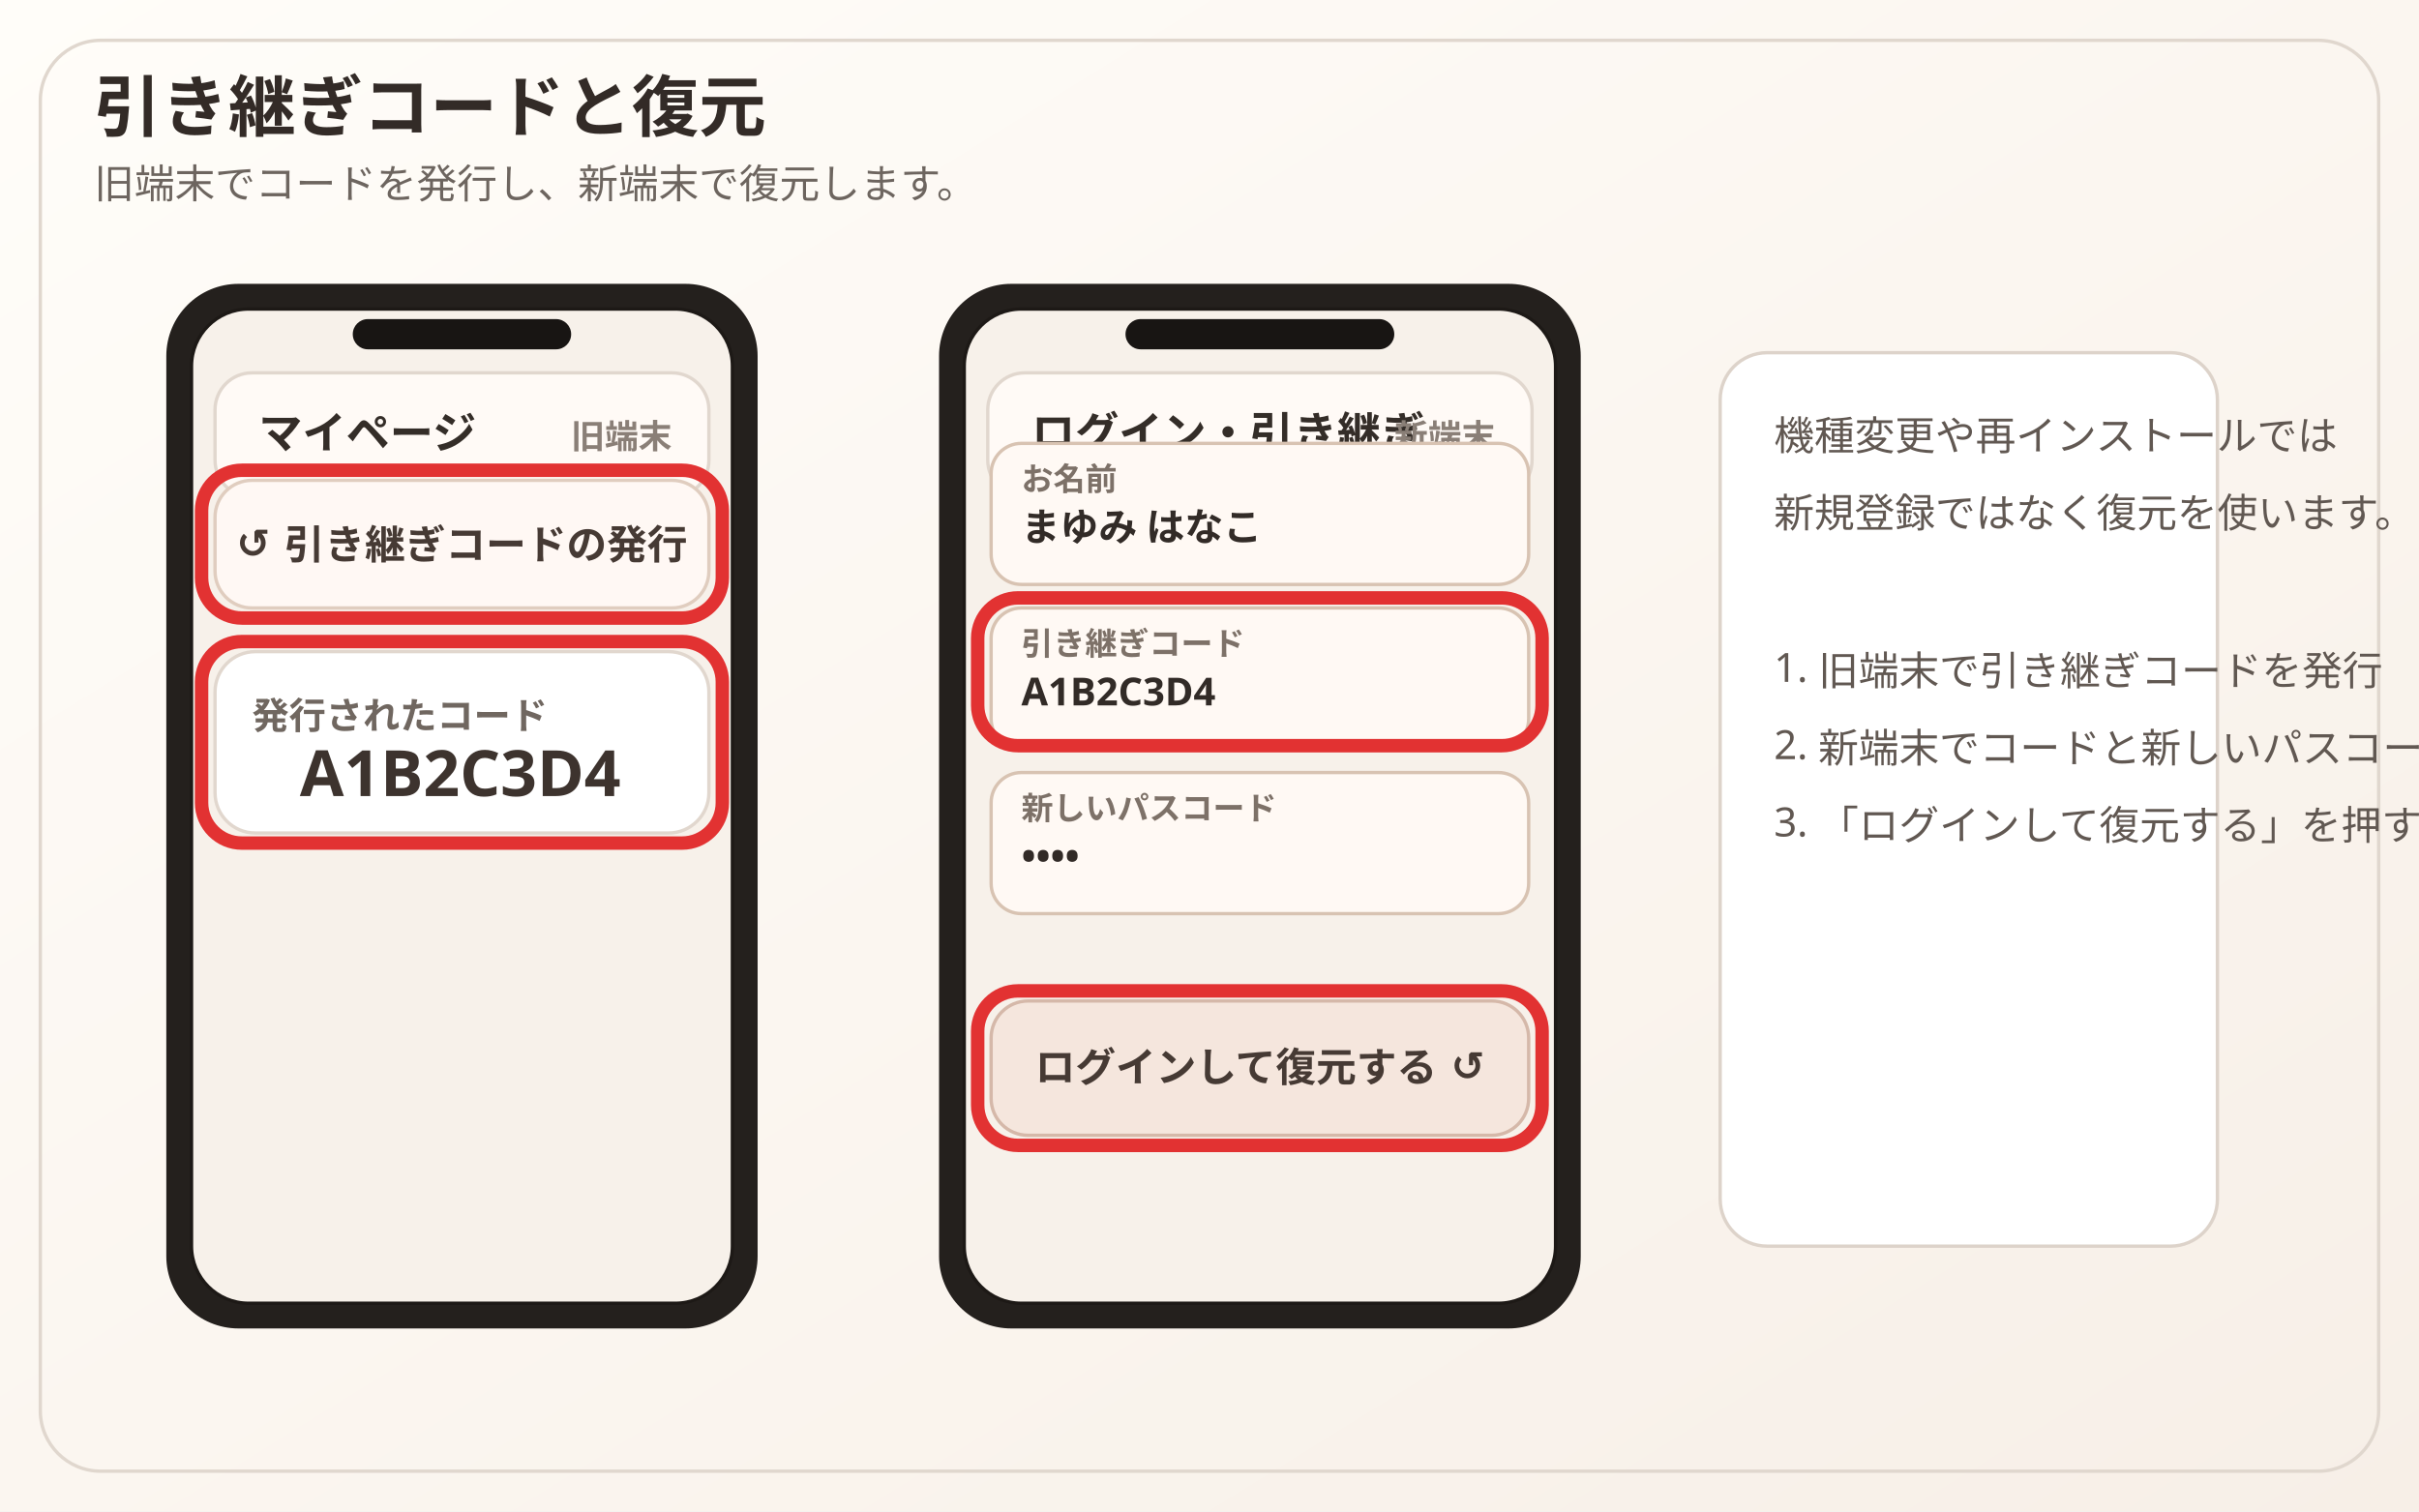
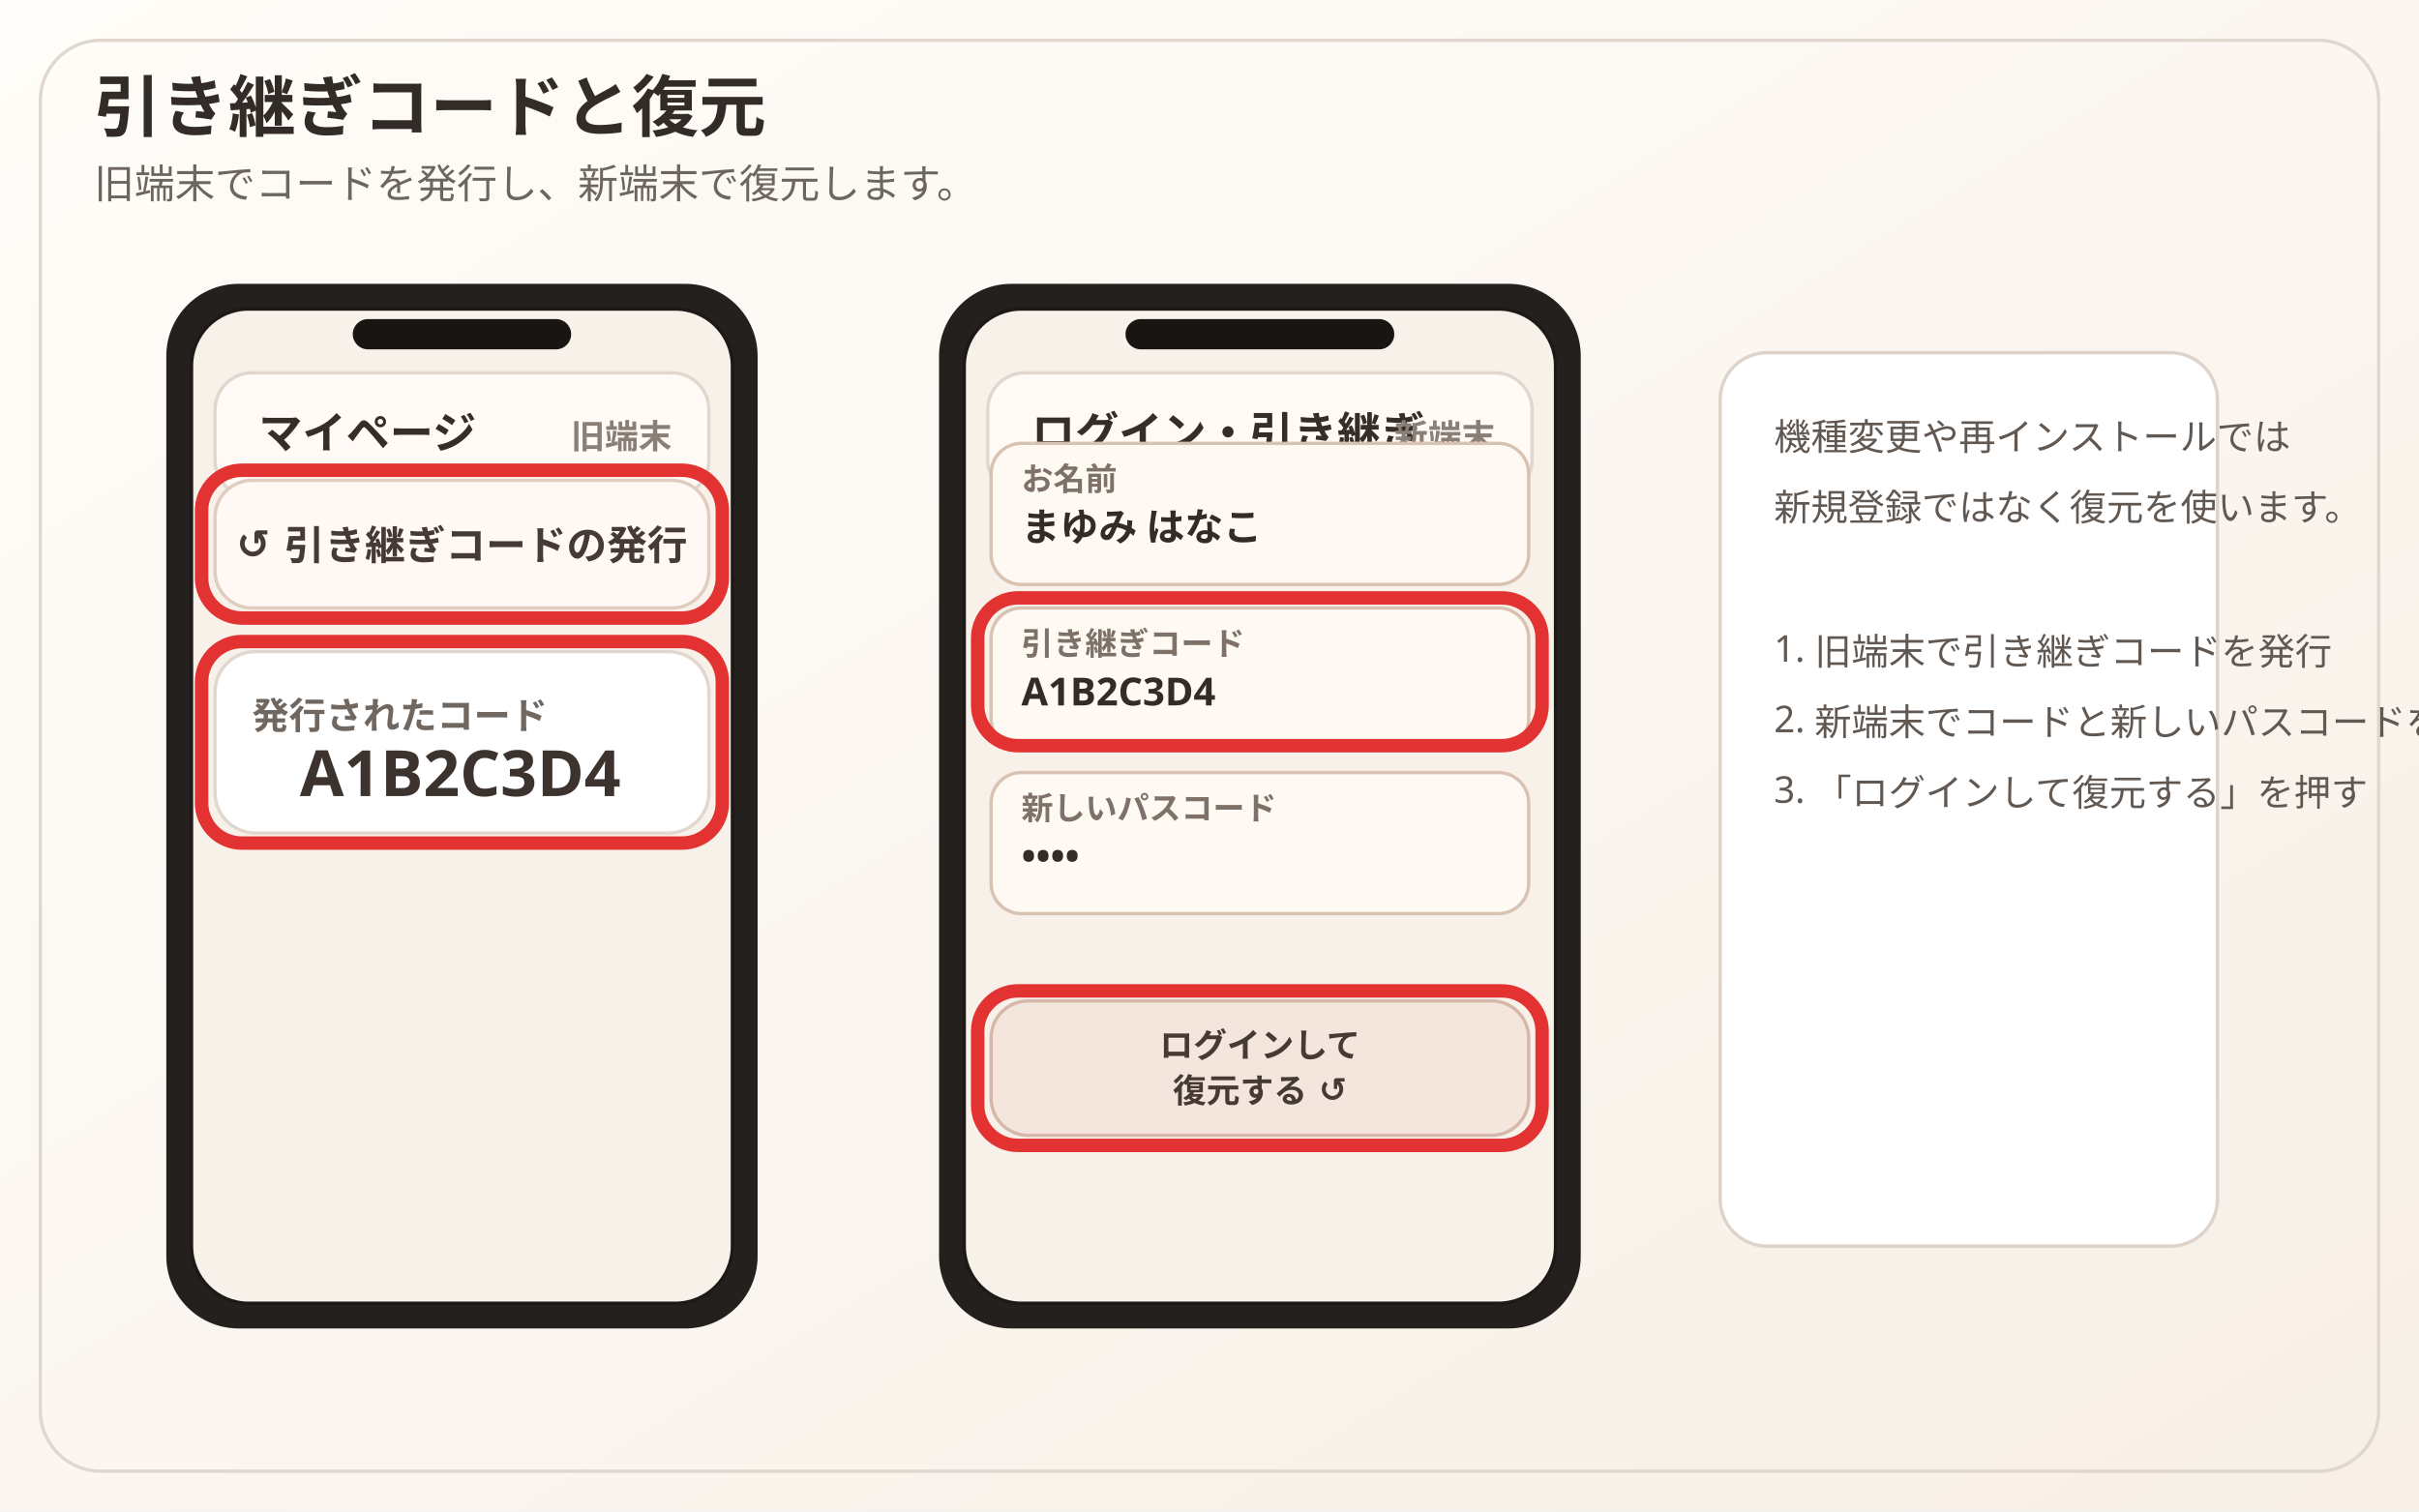
<svg xmlns="http://www.w3.org/2000/svg" width="1440" height="900" viewBox="0 0 1440 900">
  <defs>
    <linearGradient id="bg" x1="0" y1="0" x2="1" y2="1">
      <stop offset="0%" stop-color="#fffdf9" />
      <stop offset="100%" stop-color="#f7efe7" />
    </linearGradient>
  </defs>
  <rect width="1440" height="900" fill="url(#bg)" />
  <rect x="24" y="24" width="1392" height="852" rx="36" fill="none" stroke="#e0d7ce" stroke-width="2" />
  <text x="56" y="78" font-family="Hiragino Sans, Yu Gothic, sans-serif" font-size="40" font-weight="800" fill="#332b27" text-anchor="start">引き継ぎコードと復元</text>
  <text x="56" y="118" font-family="Hiragino Sans, Yu Gothic, sans-serif" font-size="24" font-weight="500" fill="#6d655f" text-anchor="start">旧端末でコードを発行し、新端末で復元します。</text>
  <rect x="100" y="170" width="350" height="620" rx="42" fill="#24201d" stroke="#24201d" stroke-width="2" />
  <rect x="114" y="184" width="322" height="592" rx="34" fill="#f7f1ea" stroke="#1d1916" stroke-width="2" />
  <rect x="210" y="190" width="130" height="18" rx="9" fill="#181513" stroke="#181513" stroke-width="0" />
  <rect x="128" y="222" width="294" height="74" rx="22" fill="#fffaf6" stroke="#e1d7ce" stroke-width="2" />
  <text x="154" y="267" font-family="Hiragino Sans, Yu Gothic, sans-serif" font-size="26" font-weight="700" fill="#342d28" text-anchor="start">マイページ</text>
  <text x="400" y="267" font-family="Hiragino Sans, Yu Gothic, sans-serif" font-size="20" font-weight="600" fill="#8a7f77" text-anchor="end">旧端末</text>
  <rect x="128" y="286" width="294" height="76" rx="22" fill="#fff8f4" stroke="#e0cdbf" stroke-width="2" />
-   <text x="275.0" y="332.0" font-family="Hiragino Sans, Yu Gothic, sans-serif" font-size="24" font-weight="700" fill="#463a34" text-anchor="middle">↺ 引き継ぎコードの発行</text>
+   <text x="275.0" y="332.4" font-family="Hiragino Sans, Yu Gothic, sans-serif" font-size="24" font-weight="700" fill="#463a34" text-anchor="middle">↺ 引き継ぎコードの発行</text>
  <rect x="128" y="388" width="294" height="108" rx="24" fill="#fff" stroke="#e1d7ce" stroke-width="2" />
  <text x="150" y="434" font-family="Hiragino Sans, Yu Gothic, sans-serif" font-size="22" font-weight="700" fill="#706760" text-anchor="start">発行されたコード</text>
  <text x="274" y="474" font-family="Hiragino Sans, Yu Gothic, sans-serif" font-size="38" font-weight="800" fill="#3d332e" text-anchor="middle">A1B2C3D4</text>
  <rect x="120" y="280" width="310" height="88" rx="24" fill="none" stroke="#e23232" stroke-width="8" />
  <rect x="120" y="382" width="310" height="120" rx="24" fill="none" stroke="#e23232" stroke-width="8" />
  <rect x="560" y="170" width="380" height="620" rx="42" fill="#24201d" stroke="#24201d" stroke-width="2" />
  <rect x="574" y="184" width="352" height="592" rx="34" fill="#f7f1ea" stroke="#1d1916" stroke-width="2" />
  <rect x="670" y="190" width="160" height="18" rx="9" fill="#181513" stroke="#181513" stroke-width="0" />
  <rect x="588" y="222" width="324" height="74" rx="22" fill="#fffaf6" stroke="#e1d7ce" stroke-width="2" />
  <text x="614" y="267" font-family="Hiragino Sans, Yu Gothic, sans-serif" font-size="26" font-weight="700" fill="#342d28" text-anchor="start">ログイン・引き継ぎ</text>
  <text x="890" y="267" font-family="Hiragino Sans, Yu Gothic, sans-serif" font-size="20" font-weight="600" fill="#8a7f77" text-anchor="end">新端末</text>
  <rect x="590" y="264" width="320" height="84" rx="18" fill="#fff9f4" stroke="#d8c3b2" stroke-width="2" />
  <text x="608" y="292" font-family="Hiragino Sans, Yu Gothic, sans-serif" font-size="19" font-weight="700" fill="#7d7168" text-anchor="start">お名前</text>
  <text x="608" y="322" font-family="Hiragino Sans, Yu Gothic, sans-serif" font-size="23" font-weight="600" fill="#322b27" text-anchor="start">まゆみ はなこ</text>
  <rect x="590" y="362" width="320" height="84" rx="18" fill="#fff9f4" stroke="#d8c3b2" stroke-width="2" />
  <text x="608" y="390" font-family="Hiragino Sans, Yu Gothic, sans-serif" font-size="19" font-weight="700" fill="#7d7168" text-anchor="start">引き継ぎコード</text>
  <text x="608" y="420" font-family="Hiragino Sans, Yu Gothic, sans-serif" font-size="23" font-weight="600" fill="#322b27" text-anchor="start">A1B2C3D4</text>
  <rect x="590" y="460" width="320" height="84" rx="18" fill="#fff9f4" stroke="#d8c3b2" stroke-width="2" />
  <text x="608" y="488" font-family="Hiragino Sans, Yu Gothic, sans-serif" font-size="19" font-weight="700" fill="#7d7168" text-anchor="start">新しいパスコード</text>
  <text x="608" y="518" font-family="Hiragino Sans, Yu Gothic, sans-serif" font-size="23" font-weight="600" fill="#322b27" text-anchor="start">••••</text>
  <rect x="590" y="596" width="320" height="80" rx="22" fill="#f5e6dd" stroke="#d5b8a9" stroke-width="2" />
-   <text x="750.0" y="644.0" font-family="Hiragino Sans, Yu Gothic, sans-serif" font-size="24" font-weight="700" fill="#463a34" text-anchor="middle">ログインして復元する ↺</text>
+   <text x="750.0" y="629.5" font-family="Hiragino Sans, Yu Gothic, sans-serif" font-size="20" font-weight="700" fill="#463a34" text-anchor="middle">ログインして</text>
+   <text x="750.0" y="656.5" font-family="Hiragino Sans, Yu Gothic, sans-serif" font-size="20" font-weight="700" fill="#463a34" text-anchor="middle">復元する ↺</text>
  <rect x="582" y="356" width="336" height="88" rx="24" fill="none" stroke="#e23232" stroke-width="8" />
  <rect x="582" y="590" width="336" height="92" rx="24" fill="none" stroke="#e23232" stroke-width="8" />
  <rect x="1024" y="210" width="296" height="532" rx="28" fill="#fff" stroke="#ddd3ca" stroke-width="2" />
-   <text x="1056" y="268" font-family="Hiragino Sans, Yu Gothic, sans-serif" font-size="24" font-weight="500" fill="#615852" text-anchor="start">機種変更や再インストールでは</text>
-   <text x="1056" y="314" font-family="Hiragino Sans, Yu Gothic, sans-serif" font-size="24" font-weight="500" fill="#615852" text-anchor="start">新規登録ではなく復元を使います。</text>
-   <text x="1056" y="360" font-family="Hiragino Sans, Yu Gothic, sans-serif" font-size="24" font-weight="500" fill="#615852" text-anchor="start" />
-   <text x="1056" y="406" font-family="Hiragino Sans, Yu Gothic, sans-serif" font-size="24" font-weight="500" fill="#615852" text-anchor="start">1. 旧端末で引き継ぎコードを発行</text>
-   <text x="1056" y="452" font-family="Hiragino Sans, Yu Gothic, sans-serif" font-size="24" font-weight="500" fill="#615852" text-anchor="start">2. 新端末でコードと新しいパスコードを入力</text>
-   <text x="1056" y="498" font-family="Hiragino Sans, Yu Gothic, sans-serif" font-size="24" font-weight="500" fill="#615852" text-anchor="start">3. 「ログインして復元する」を押す</text>
+   <text x="1056" y="268" font-family="Hiragino Sans, Yu Gothic, sans-serif" font-size="22" font-weight="500" fill="#615852" text-anchor="start">機種変更や再インストールでは</text>
+   <text x="1056" y="310" font-family="Hiragino Sans, Yu Gothic, sans-serif" font-size="22" font-weight="500" fill="#615852" text-anchor="start">新規登録ではなく復元を使います。</text>
+   <text x="1056" y="352" font-family="Hiragino Sans, Yu Gothic, sans-serif" font-size="22" font-weight="500" fill="#615852" text-anchor="start" />
+   <text x="1056" y="394" font-family="Hiragino Sans, Yu Gothic, sans-serif" font-size="22" font-weight="500" fill="#615852" text-anchor="start">1. 旧端末で引き継ぎコードを発行</text>
+   <text x="1056" y="436" font-family="Hiragino Sans, Yu Gothic, sans-serif" font-size="22" font-weight="500" fill="#615852" text-anchor="start">2. 新端末でコードと新しいパスコードを入力</text>
+   <text x="1056" y="478" font-family="Hiragino Sans, Yu Gothic, sans-serif" font-size="22" font-weight="500" fill="#615852" text-anchor="start">3. 「ログインして復元する」を押す</text>
</svg>
